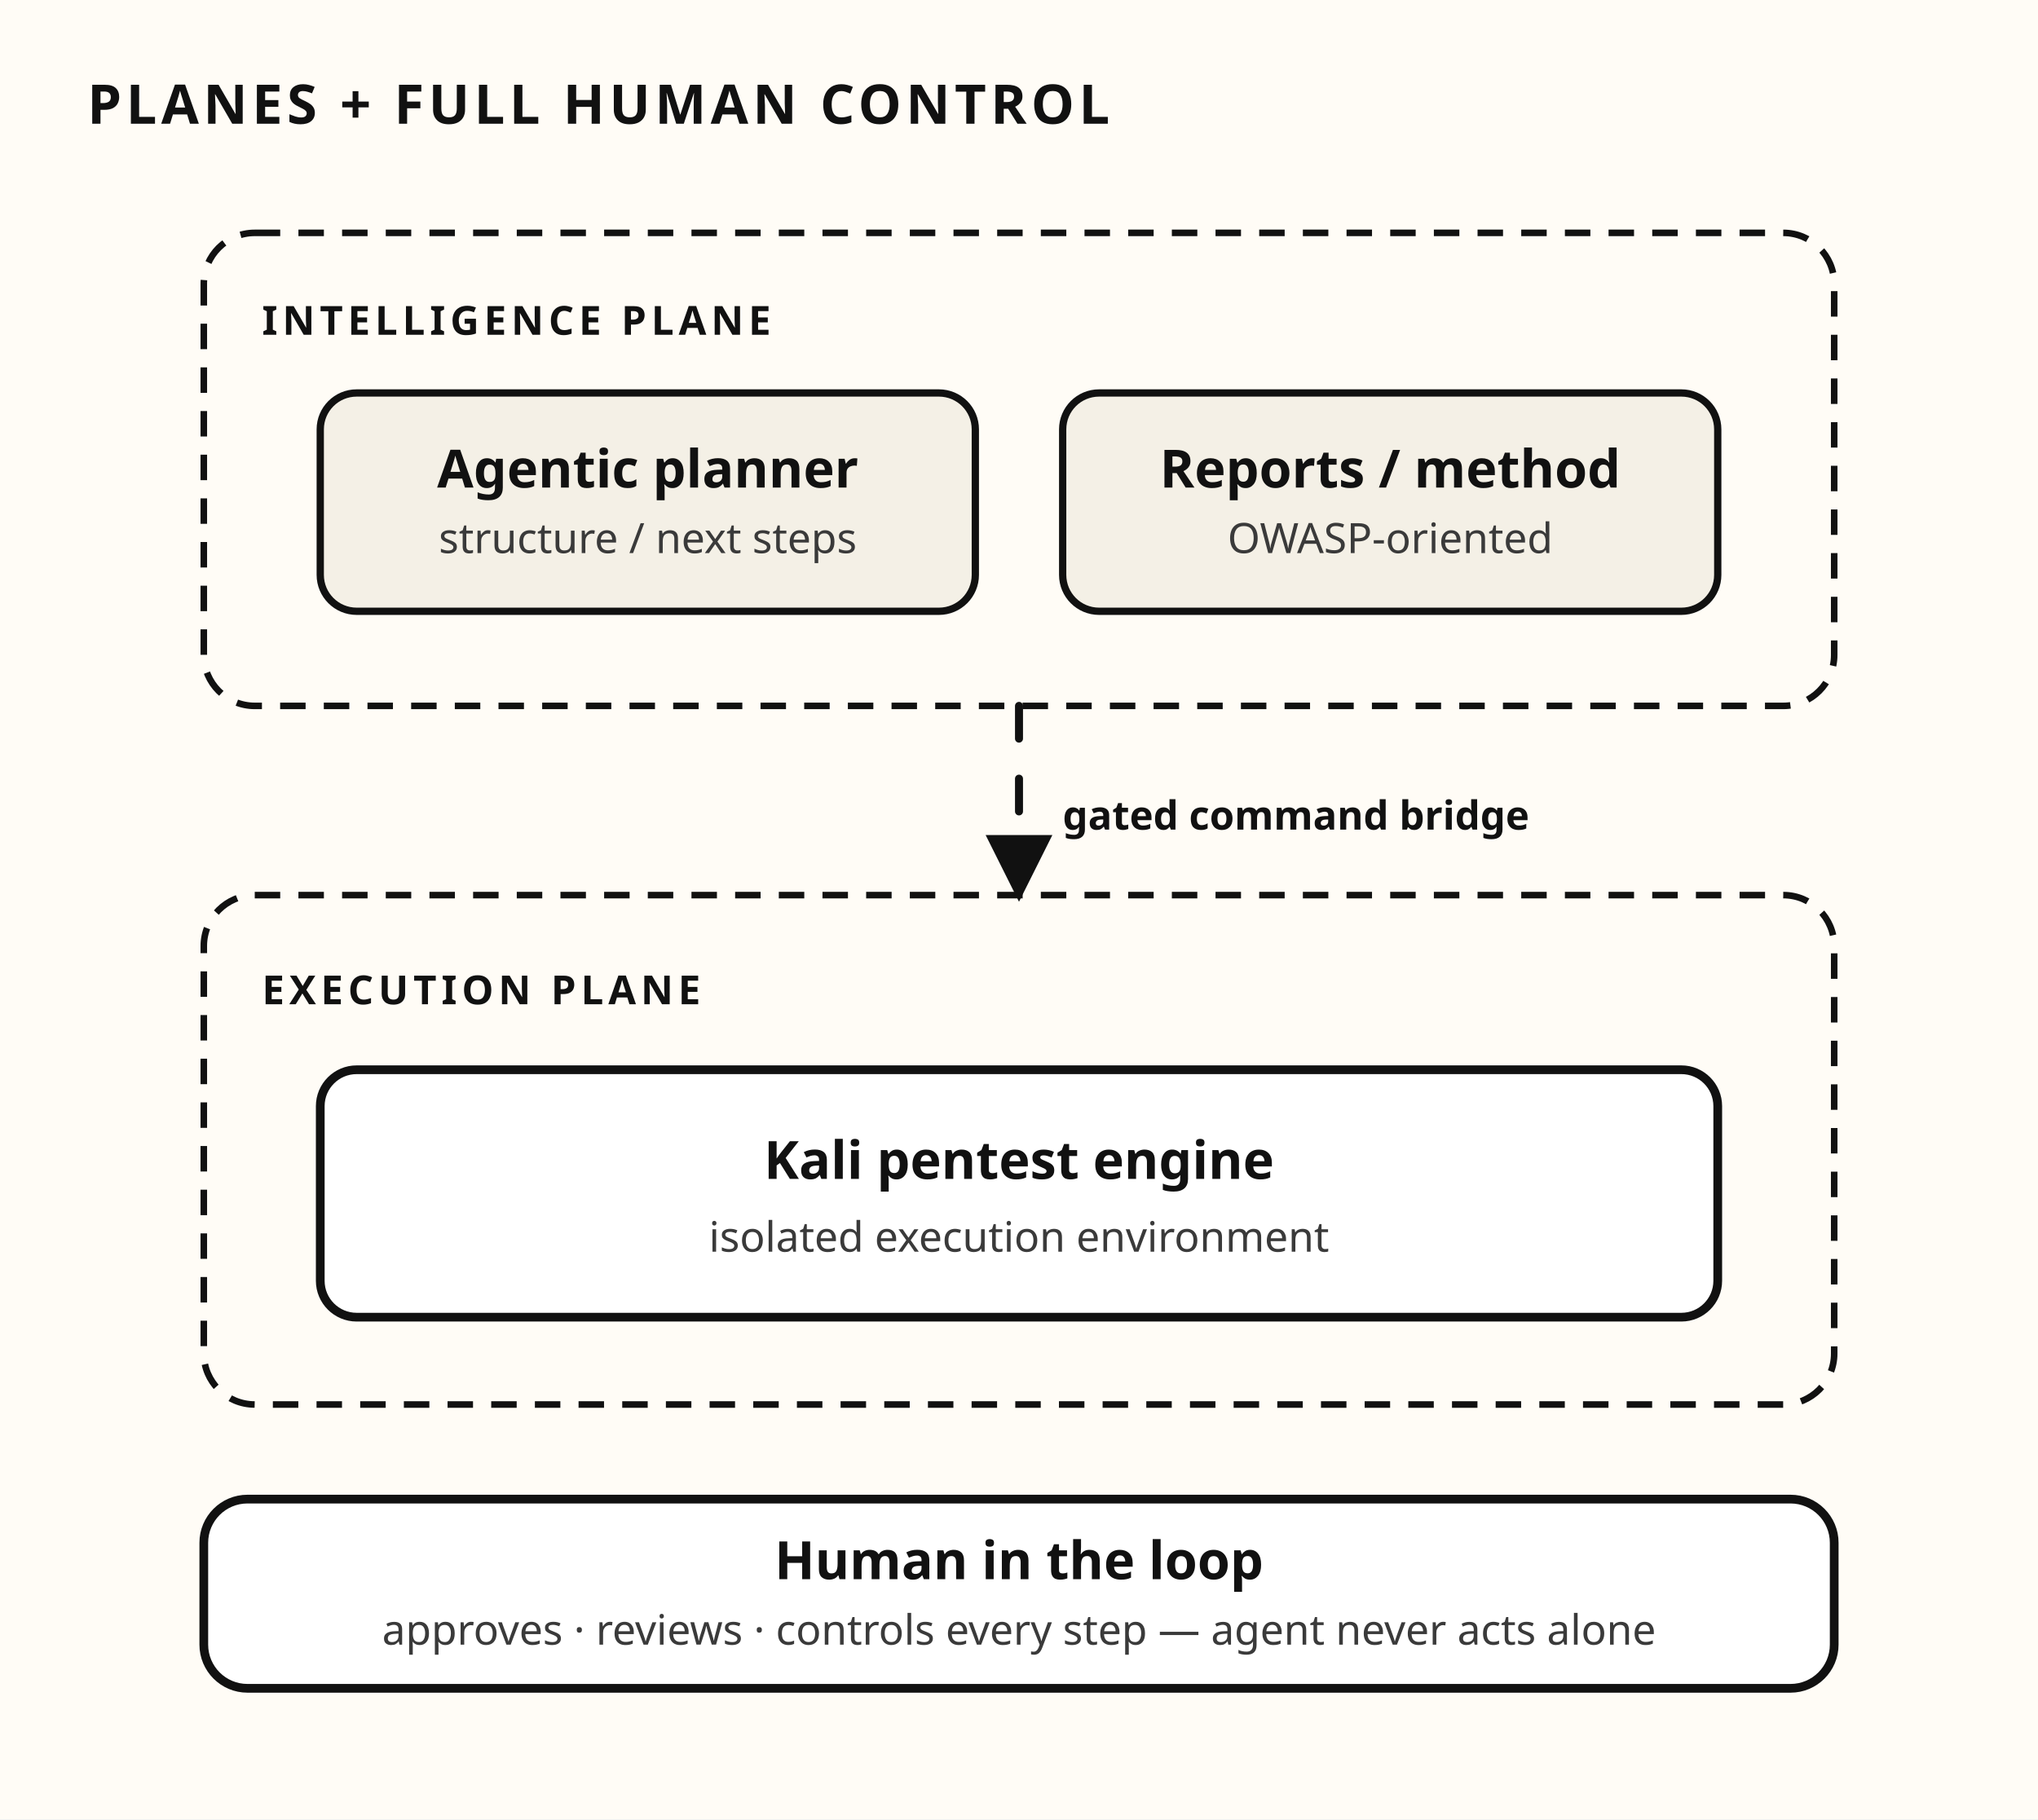
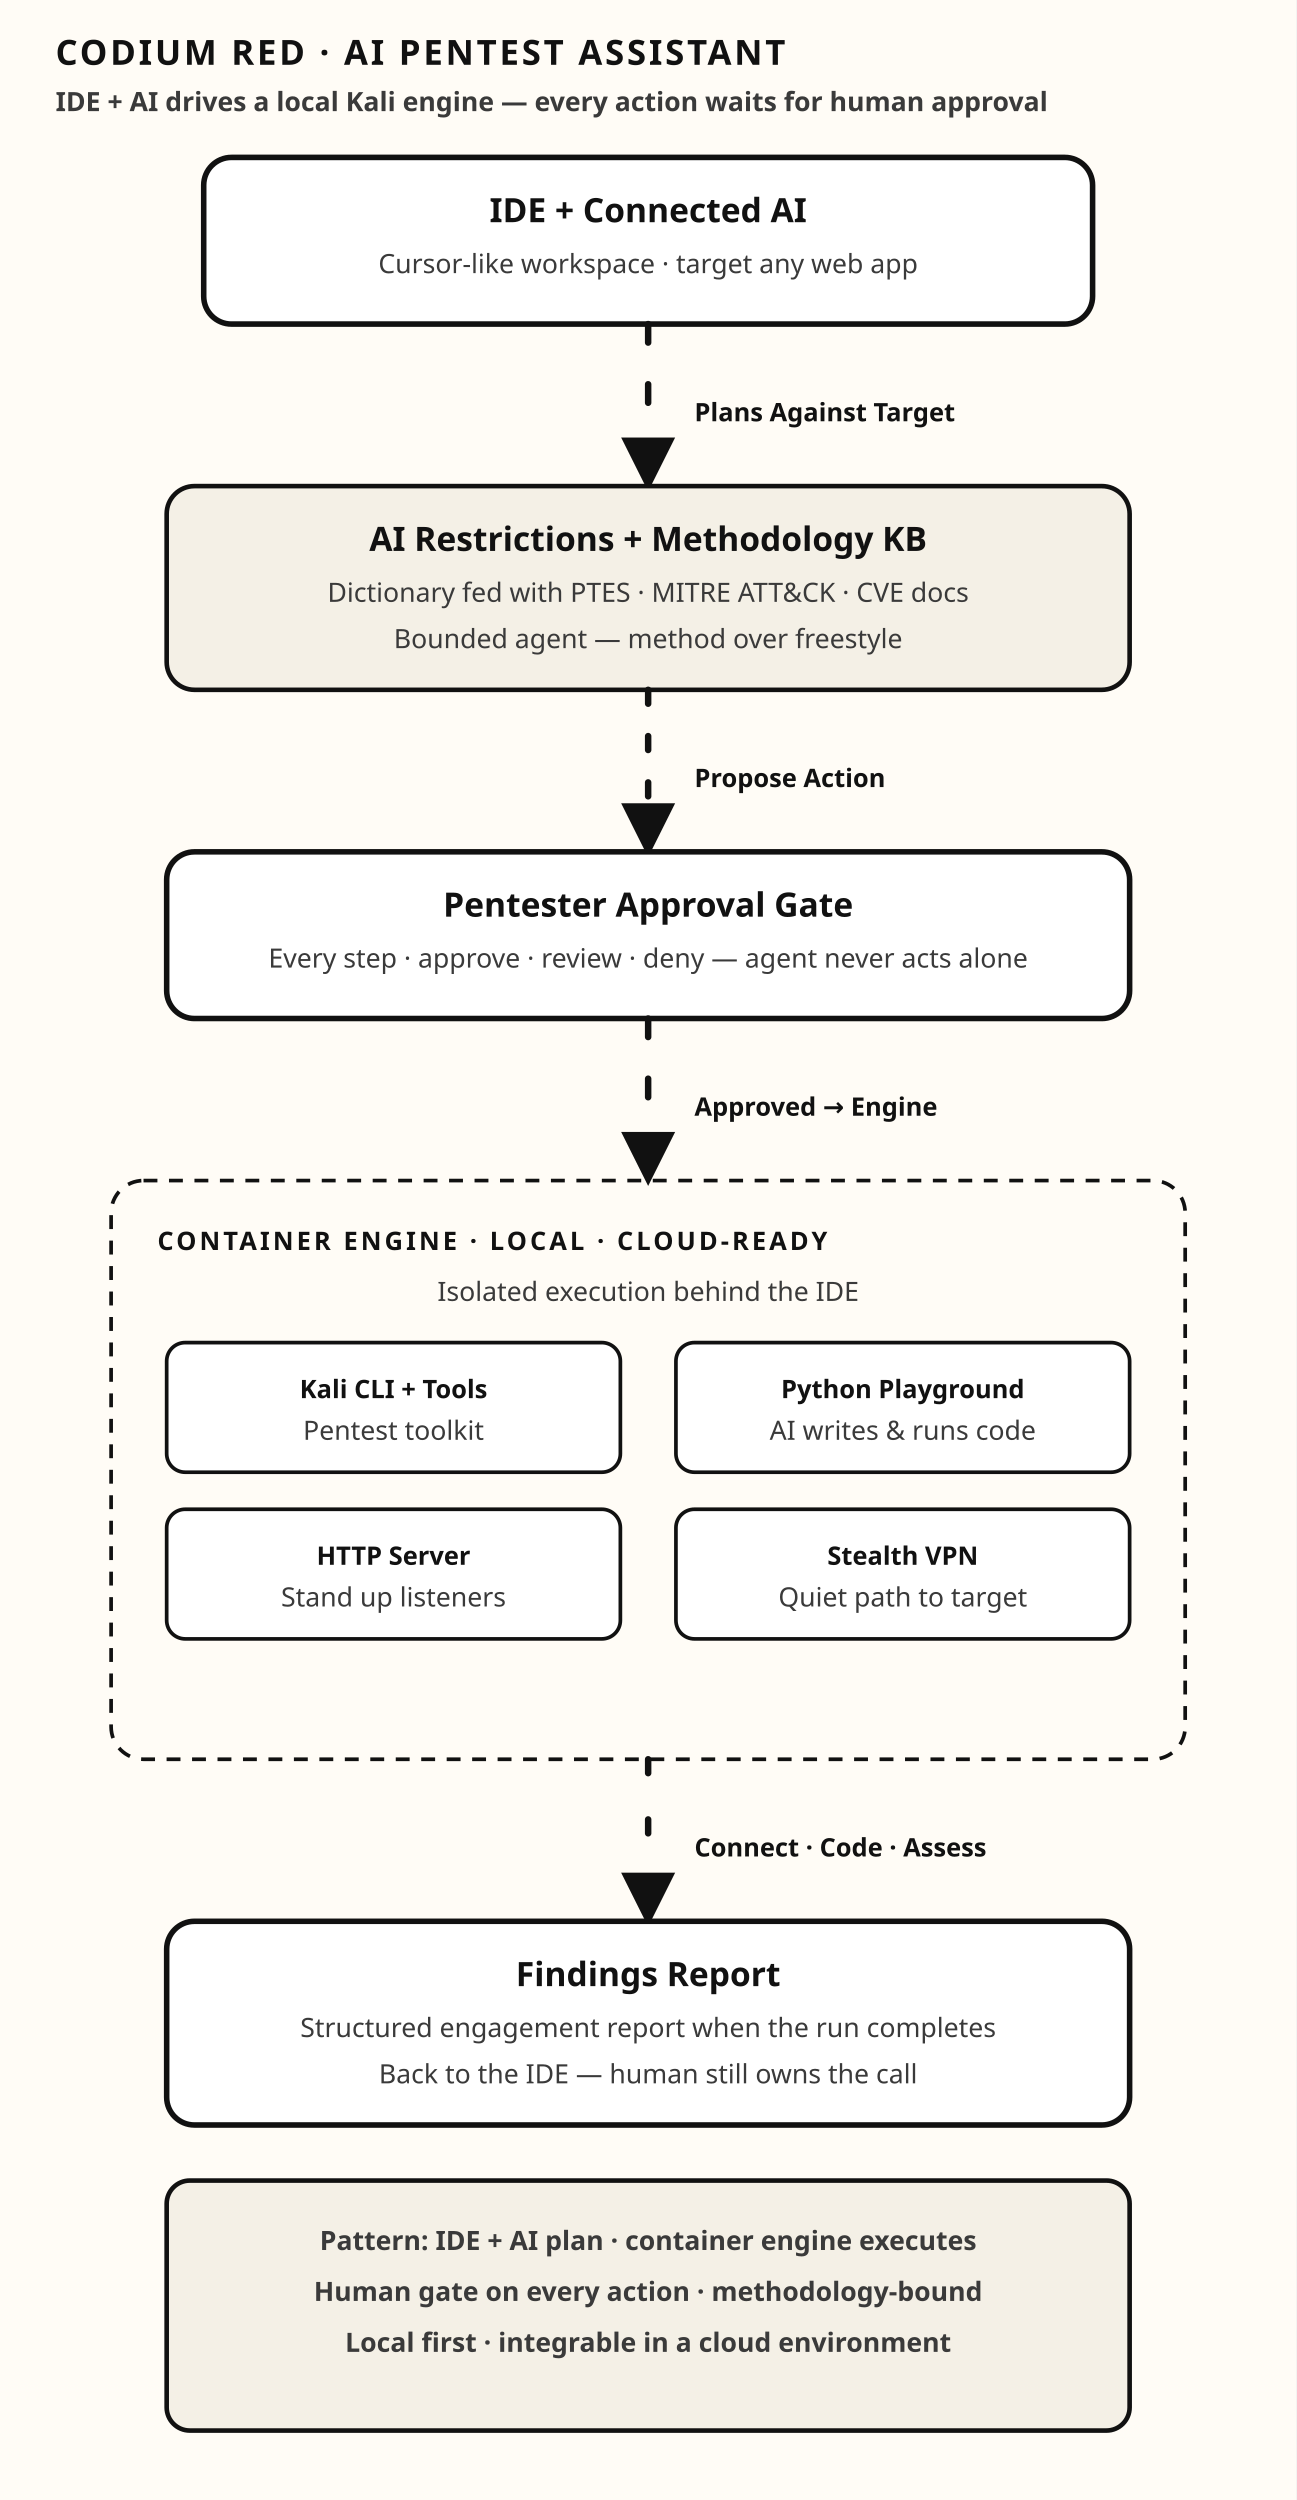
- <svg xmlns="http://www.w3.org/2000/svg" viewBox="0 0 560 500" role="img" aria-labelledby="t d">
+ <svg xmlns="http://www.w3.org/2000/svg" viewBox="0 0 560 1080" role="img" aria-labelledby="t d">
  <defs>
    <marker id="a" viewBox="0 0 12 12" refX="10" refY="6" markerWidth="10" markerHeight="10" orient="auto-start-reverse">
      <path d="M1 1 L11 6 L1 11 Z" fill="#111" />
    </marker>
    <style>
      .bg { fill:#fffcf6; }
      .b { fill:#f4f0e6; stroke:#111; stroke-width:2; }
      .hi { fill:#fff; stroke:#111; stroke-width:2.4; }
      .out { fill:none; stroke:#111; stroke-width:1.6; stroke-dasharray:6 5; }
      .plane { fill:none; stroke:#111; stroke-width:1.8; stroke-dasharray:7 5; }
      .cloud { fill:none; stroke:#111; stroke-width:1.6; stroke-dasharray:6 5; }
      .title { font-family:Segoe UI,system-ui,sans-serif; font-size:15px; font-weight:800; letter-spacing:0.08em; fill:#111; }
      .lab { font-family:Segoe UI,system-ui,sans-serif; font-size:14.5px; font-weight:800; fill:#111; }
      .sub { font-family:Segoe UI,system-ui,sans-serif; font-size:11.5px; font-weight:500; fill:#3a3a3a; }
      .cap { font-family:Segoe UI,system-ui,sans-serif; font-size:11px; font-weight:800; letter-spacing:0.12em; fill:#111; }
      .line {
-         stroke:#111; stroke-width:2.2; fill:none; marker-end:url(#a);
+         stroke:#111; stroke-width:2.8; fill:none; marker-end:url(#a);
        stroke-linecap:round; stroke-linejoin:round;
-         stroke-dasharray:9 11;
-         animation: flow 1.05s linear infinite;
+         stroke-dasharray:8 18;
+         animation: flow 1.35s linear infinite;
      }
      .line.ingest {
-         stroke-dasharray: 4 16;
-         animation: flow 1.7s linear infinite;
+         stroke-dasharray: 6 20;
+         animation: flow 1.55s linear infinite;
      }
      .line.return {
-         stroke-dasharray: 10 8;
-         animation: flow 0.85s linear infinite;
+         stroke-dasharray: 10 16;
+         animation: flow 1.15s linear infinite;
      }
      .line.stem {
        marker-end: none;
-         stroke-dasharray: 9 11;
-         animation: flow 1.05s linear infinite;
+         stroke-dasharray: 8 18;
+         animation: flow 1.35s linear infinite;
      }
      .line.gate {
-         stroke-dasharray: 5 7;
-         animation: flow 1.2s linear infinite;
+         stroke-dasharray: 6 14;
+         animation: flow 1.4s linear infinite;
      }
      .hi.pulse {
        animation: node-pulse 2.6s ease-in-out infinite;
      }
      .lbl.flow-lbl {
        animation: lbl-pulse 2.2s ease-in-out infinite;
      }
      .chip { fill:#fff; stroke:#111; stroke-width:1.6; }
      .lbl { font-family:Segoe UI,system-ui,sans-serif; font-size:11px; font-weight:700; fill:#111; }
      .foot { font-family:Segoe UI,system-ui,sans-serif; font-size:11.5px; font-weight:600; fill:#3a3a3a; }
      @keyframes flow {
-         to { stroke-dashoffset: -20; }
+         to { stroke-dashoffset: -52; }
      }
      @keyframes node-pulse {
        0%, 100% { stroke-width: 2.4; }
        50% { stroke-width: 3.4; }
      }
      @keyframes lbl-pulse {
        0%, 100% { opacity: 0.55; }
        50% { opacity: 1; }
      }
      @media (prefers-reduced-motion: reduce) {
        .line, .line.ingest, .line.return, .line.stem, .line.gate, .hi.pulse, .lbl.flow-lbl { animation: none; }
        .line, .line.ingest, .line.return, .line.stem, .line.gate { stroke-dasharray: none; }
      }
    </style>
  </defs>
-   <rect class="bg" width="560" height="500" />
-   <text x="24" y="34" class="title">PLANES + FULL HUMAN CONTROL</text>
-   <rect class="plane" x="56" y="64" width="448" height="130" rx="14" />
-   <text x="72" y="92" class="cap">INTELLIGENCE PLANE</text>
-   <rect class="b" x="88" y="108" width="180" height="60" rx="10" />
-   <text x="178" y="134" text-anchor="middle" class="lab">Agentic planner</text>
-   <text x="178" y="152" text-anchor="middle" class="sub">structure / next steps</text>
-   <rect class="b" x="292" y="108" width="180" height="60" rx="10" />
-   <text x="382" y="134" text-anchor="middle" class="lab">Reports / method</text>
-   <text x="382" y="152" text-anchor="middle" class="sub">OWASP-oriented</text>
-   <line class="line" x1="280" y1="194" x2="280" y2="246" />
-   <text x="292" y="228" class="lbl">gated command bridge</text>
-   <rect class="plane" x="56" y="246" width="448" height="140" rx="14" />
-   <text x="72" y="276" class="cap">EXECUTION PLANE</text>
-   <rect class="hi" x="88" y="294" width="384" height="68" rx="10" />
-   <text x="280" y="324" text-anchor="middle" class="lab">Kali pentest engine</text>
-   <text x="280" y="344" text-anchor="middle" class="sub">isolated execution environment</text>
-   <rect class="hi pulse" x="56" y="412" width="448" height="52" rx="12" />
-   <text x="280" y="434" text-anchor="middle" class="lab">Human in the loop</text>
-   <text x="280" y="452" text-anchor="middle" class="sub">approves · reviews · controls every step — agent never acts alone</text>
+   <rect class="bg" width="560" height="1080" />
+   <text x="24" y="28" class="title">CODIUM RED · AI PENTEST ASSISTANT</text>
+   <text x="24" y="48" class="foot">IDE + AI drives a local Kali engine — every action waits for human approval</text>
+   <rect class="hi" x="88" y="68" width="384" height="72" rx="12" />
+   <text x="280" y="96" text-anchor="middle" class="lab">IDE + Connected AI</text>
+   <text x="280" y="118" text-anchor="middle" class="sub">Cursor-like workspace · target any web app</text>
+   <line class="line" x1="280" y1="140" x2="280" y2="210" />
+   <text x="300" y="182" class="lbl flow-lbl">Plans Against Target</text>
+   <rect class="b" x="72" y="210" width="416" height="88" rx="12" />
+   <text x="280" y="238" text-anchor="middle" class="lab">AI Restrictions + Methodology KB</text>
+   <text x="280" y="260" text-anchor="middle" class="sub">Dictionary fed with PTES · MITRE ATT&amp;CK · CVE docs</text>
+   <text x="280" y="280" text-anchor="middle" class="sub">Bounded agent — method over freestyle</text>
+   <line class="line gate" x1="280" y1="298" x2="280" y2="368" />
+   <text x="300" y="340" class="lbl flow-lbl">Propose Action</text>
+   <rect class="hi pulse" x="72" y="368" width="416" height="72" rx="12" />
+   <text x="280" y="396" text-anchor="middle" class="lab">Pentester Approval Gate</text>
+   <text x="280" y="418" text-anchor="middle" class="sub">Every step · approve · review · deny — agent never acts alone</text>
+   <line class="line" x1="280" y1="440" x2="280" y2="510" />
+   <text x="300" y="482" class="lbl flow-lbl">Approved → Engine</text>
+   <rect class="out" x="48" y="510" width="464" height="250" rx="14" />
+   <text x="68" y="540" class="cap">CONTAINER ENGINE · LOCAL · CLOUD-READY</text>
+   <text x="280" y="562" text-anchor="middle" class="sub">Isolated execution behind the IDE</text>
+   <rect class="chip" x="72" y="580" width="196" height="56" rx="8" />
+   <text x="170" y="604" text-anchor="middle" class="lbl">Kali CLI + Tools</text>
+   <text x="170" y="622" text-anchor="middle" class="sub">Pentest toolkit</text>
+   <rect class="chip" x="292" y="580" width="196" height="56" rx="8" />
+   <text x="390" y="604" text-anchor="middle" class="lbl">Python Playground</text>
+   <text x="390" y="622" text-anchor="middle" class="sub">AI writes &amp; runs code</text>
+   <rect class="chip" x="72" y="652" width="196" height="56" rx="8" />
+   <text x="170" y="676" text-anchor="middle" class="lbl">HTTP Server</text>
+   <text x="170" y="694" text-anchor="middle" class="sub">Stand up listeners</text>
+   <rect class="chip" x="292" y="652" width="196" height="56" rx="8" />
+   <text x="390" y="676" text-anchor="middle" class="lbl">Stealth VPN</text>
+   <text x="390" y="694" text-anchor="middle" class="sub">Quiet path to target</text>
+   <line class="line ingest" x1="280" y1="760" x2="280" y2="830" />
+   <text x="300" y="802" class="lbl flow-lbl">Connect · Code · Assess</text>
+   <rect class="hi pulse" x="72" y="830" width="416" height="88" rx="12" />
+   <text x="280" y="858" text-anchor="middle" class="lab">Findings Report</text>
+   <text x="280" y="880" text-anchor="middle" class="sub">Structured engagement report when the run completes</text>
+   <text x="280" y="900" text-anchor="middle" class="sub">Back to the IDE — human still owns the call</text>
+   <rect class="b" x="72" y="942" width="416" height="108" rx="10" />
+   <text x="280" y="972" text-anchor="middle" class="foot">Pattern: IDE + AI plan · container engine executes</text>
+   <text x="280" y="994" text-anchor="middle" class="foot">Human gate on every action · methodology-bound</text>
+   <text x="280" y="1016" text-anchor="middle" class="foot">Local first · integrable in a cloud environment</text>
</svg>
